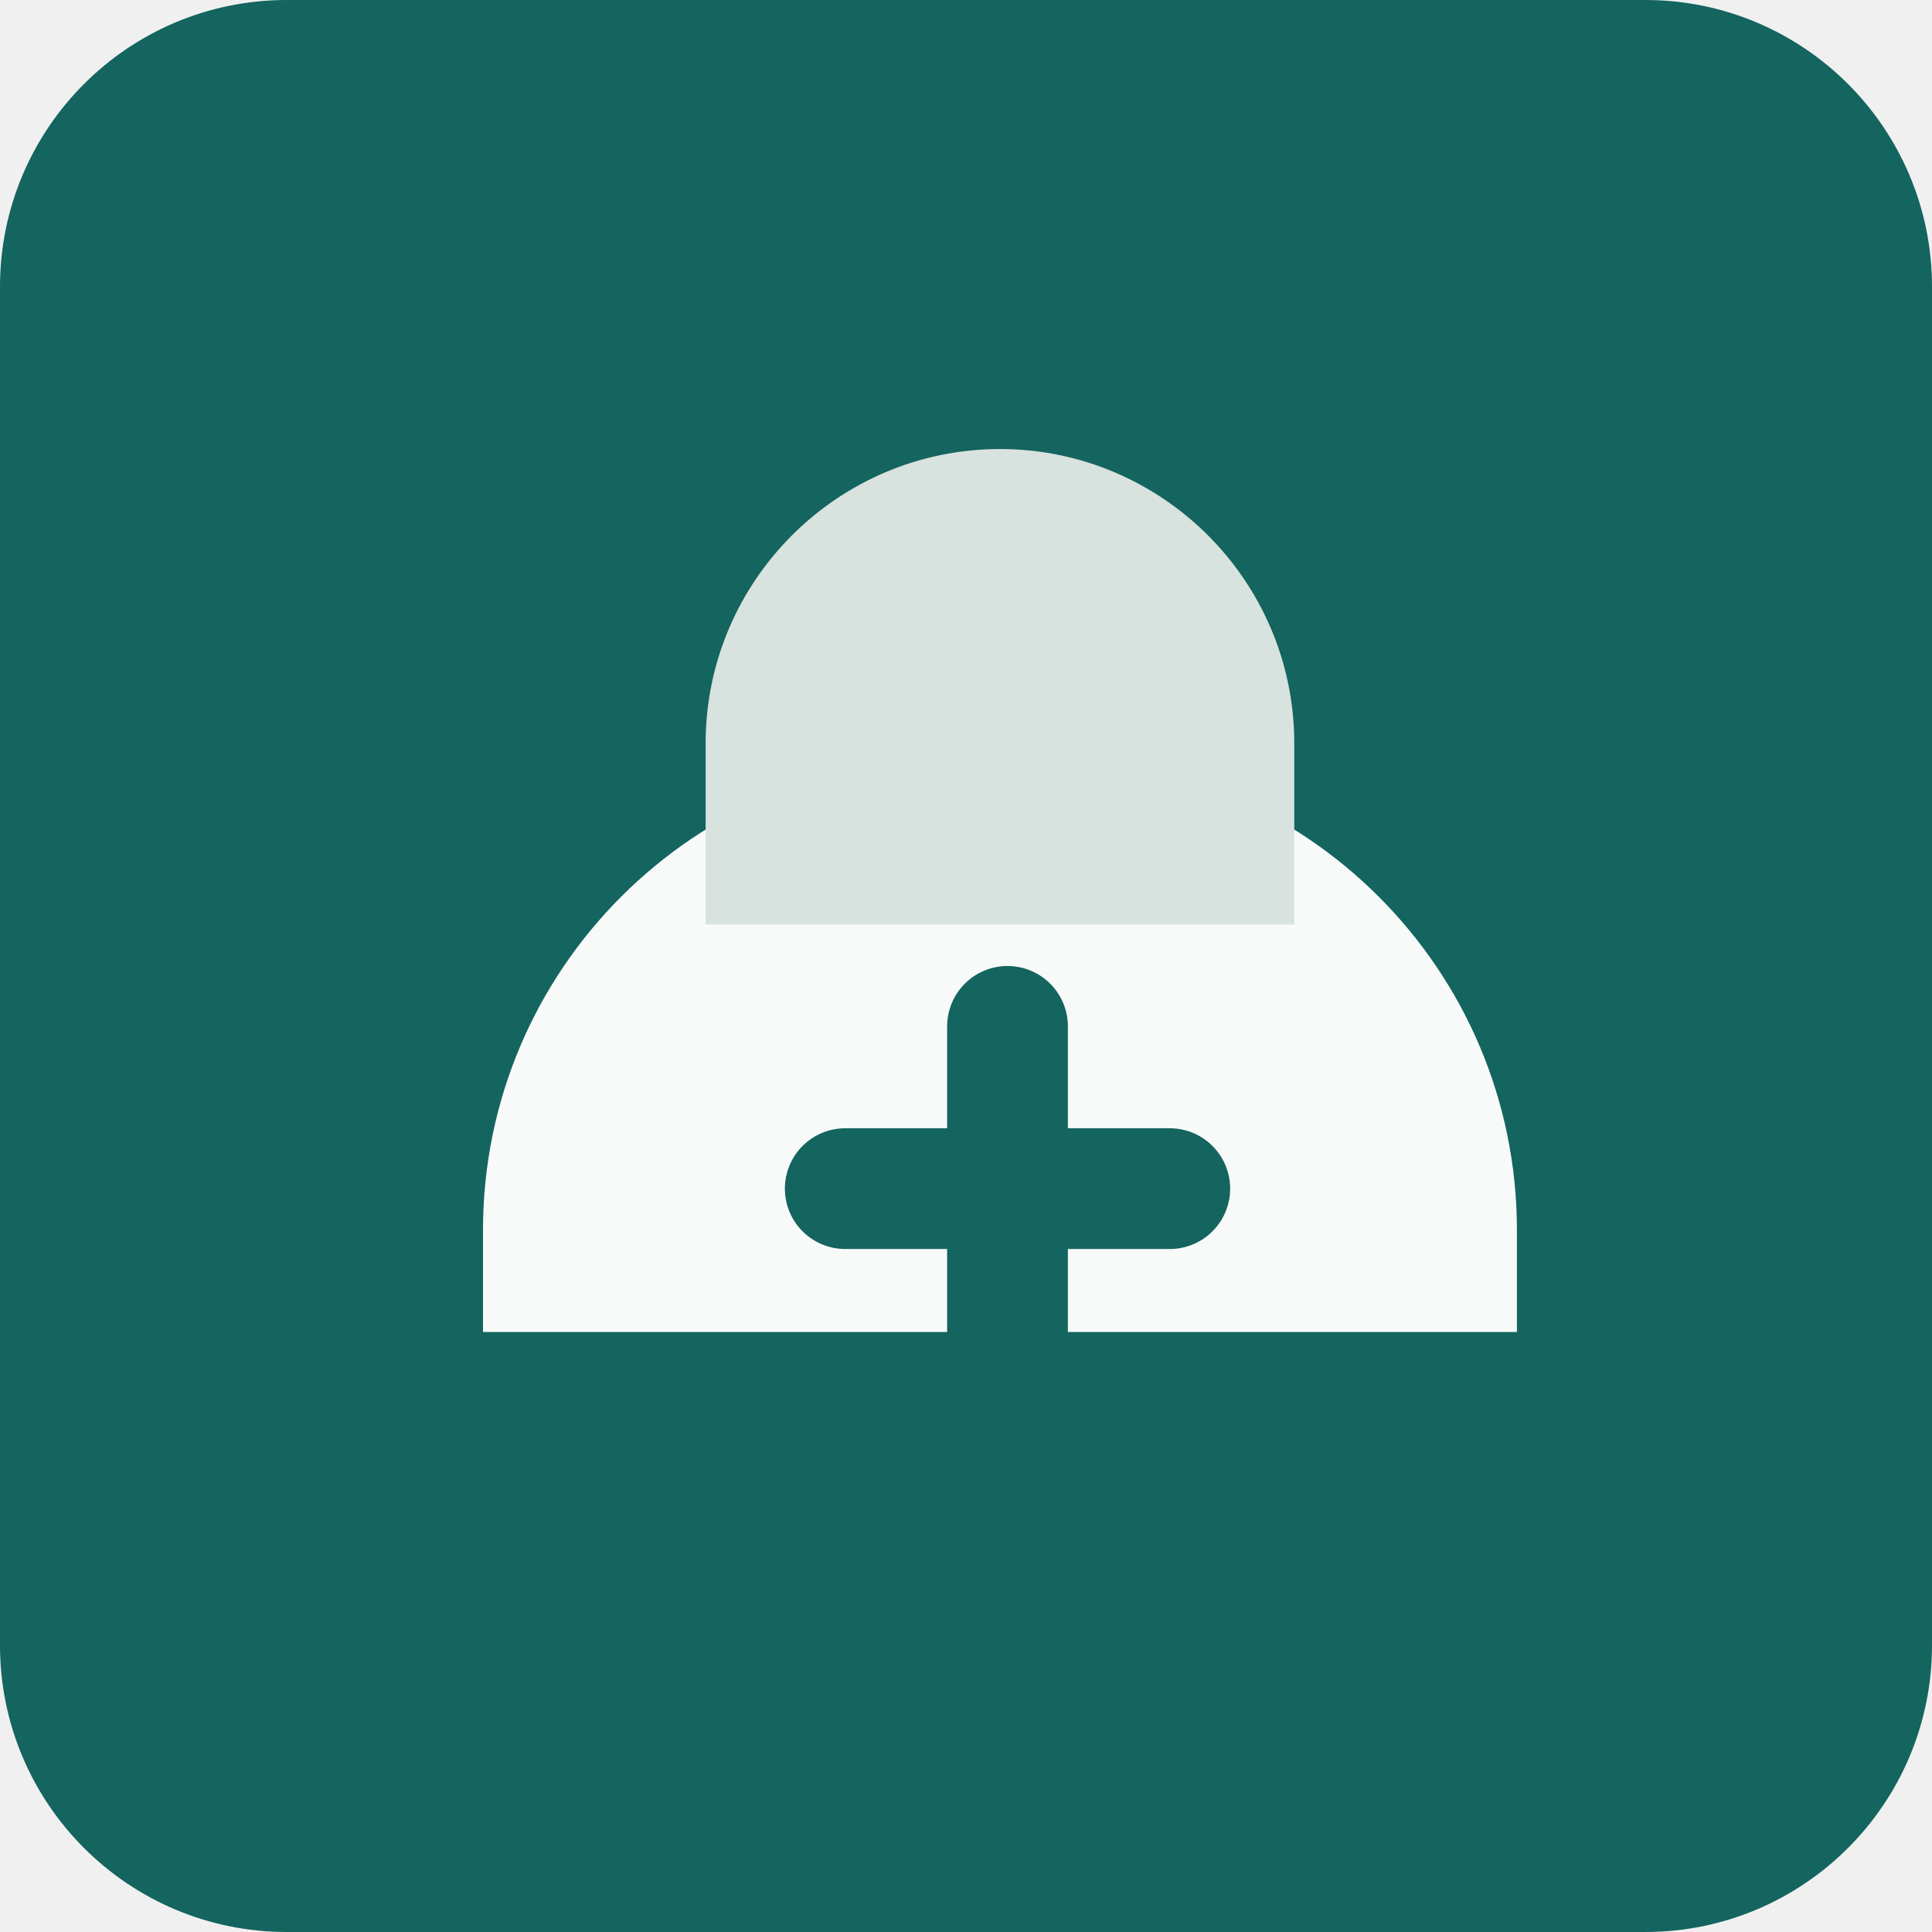
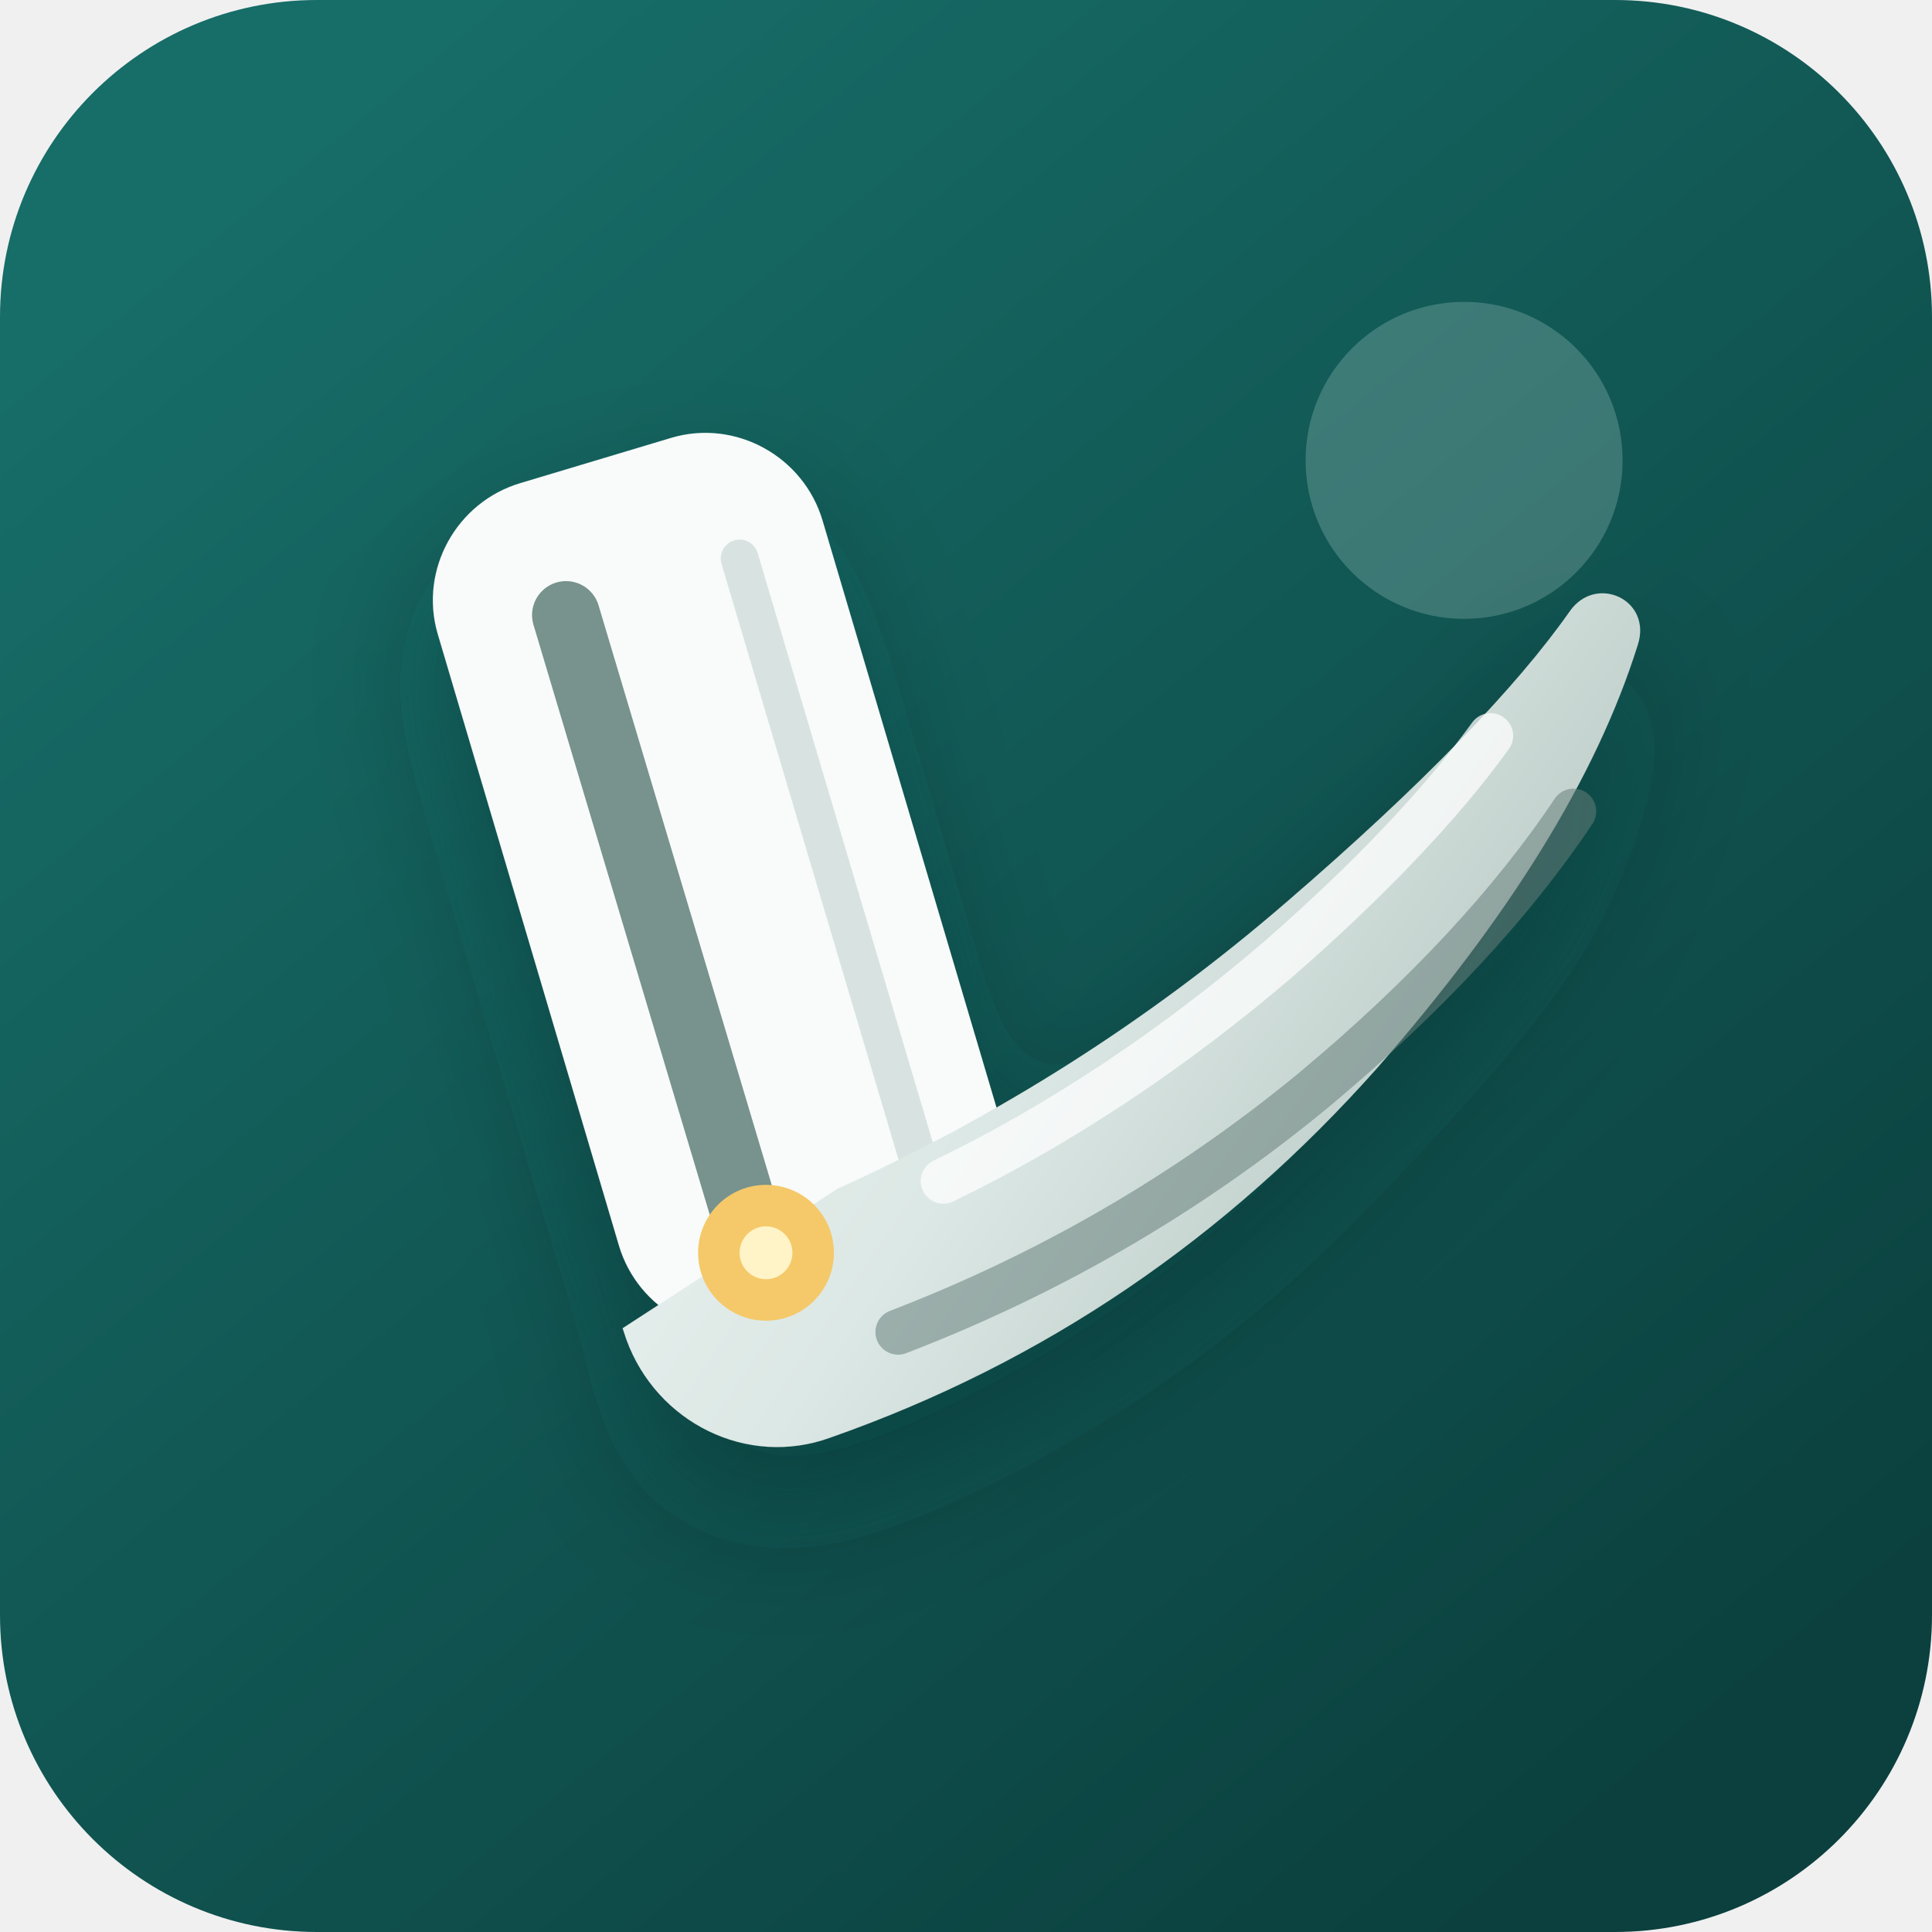
- <svg xmlns="http://www.w3.org/2000/svg" width="512" height="512" viewBox="0 0 512 512" role="img" aria-label="Anesthesia Board Review icon">
-   <rect width="512" height="512" rx="76" fill="#14645f" />
-   <path d="M128 326c0-69 56-125 125-125h24c69 0 125 56 125 125v27H128v-27Z" fill="#f7faf9" />
-   <path d="M187 197c0-43 35-78 78-78s78 35 78 78v48H187v-48Z" fill="#d8e2df" />
-   <path d="M224 315h86M267 272v86" stroke="#14645f" stroke-width="32" stroke-linecap="round" />
+ <svg xmlns="http://www.w3.org/2000/svg" width="512" height="512" viewBox="0 0 512 512" role="img" aria-label="Laryngoscope app icon">
+   <defs>
+     <linearGradient id="bg" x1="78" y1="38" x2="436" y2="474" gradientUnits="userSpaceOnUse">
+       <stop offset="0" stop-color="#176d68" />
+       <stop offset="1" stop-color="#0b403e" />
+     </linearGradient>
+     <linearGradient id="metal" x1="128" y1="151" x2="412" y2="346" gradientUnits="userSpaceOnUse">
+       <stop offset="0" stop-color="#f7fbfa" />
+       <stop offset=".56" stop-color="#dce8e5" />
+       <stop offset="1" stop-color="#aebfba" />
+     </linearGradient>
+     <filter id="shadow" x="54" y="70" width="410" height="390" filterUnits="userSpaceOnUse" color-interpolation-filters="sRGB">
+       <feDropShadow dx="0" dy="18" stdDeviation="18" flood-color="#062b29" flood-opacity=".32" />
+     </filter>
+   </defs>
+   <rect width="512" height="512" rx="84" fill="url(#bg)" />
+   <circle cx="388" cy="122" r="42" fill="#d7eee9" opacity=".22" />
+   <g filter="url(#shadow)">
+     <path d="M164 330 116 168c-5-17 5-35 22-40l40-12c17-5 35 5 40 22l48 162c5 17-5 35-22 40l-40 12c-17 5-35-5-40-22Z" fill="#f8fbfa" />
+     <path d="M150 163 199 327" fill="none" stroke="#78928d" stroke-width="18" stroke-linecap="round" />
+     <path d="M196 148 248 323" fill="none" stroke="#cddbd8" stroke-width="10" stroke-linecap="round" opacity=".75" />
+     <path d="M222 315c42-19 82-44 119-76 36-31 61-57 75-77 7-10 22-3 18 9-11 35-34 72-69 112-40 45-88 78-145 98-22 8-46-4-54-26l-1-3 57-37Z" fill="url(#metal)" />
+     <path d="M250 313c31-15 61-35 89-59 24-21 43-41 56-59" fill="none" stroke="#ffffff" stroke-width="12" stroke-linecap="round" opacity=".72" />
+     <path d="M238 353c39-15 76-36 110-64 30-25 53-50 69-74" fill="none" stroke="#617a76" stroke-width="12" stroke-linecap="round" opacity=".52" />
+     <circle cx="203" cy="332" r="18" fill="#f5c96b" />
+     <circle cx="203" cy="332" r="7" fill="#fff4c7" />
+   </g>
</svg>
